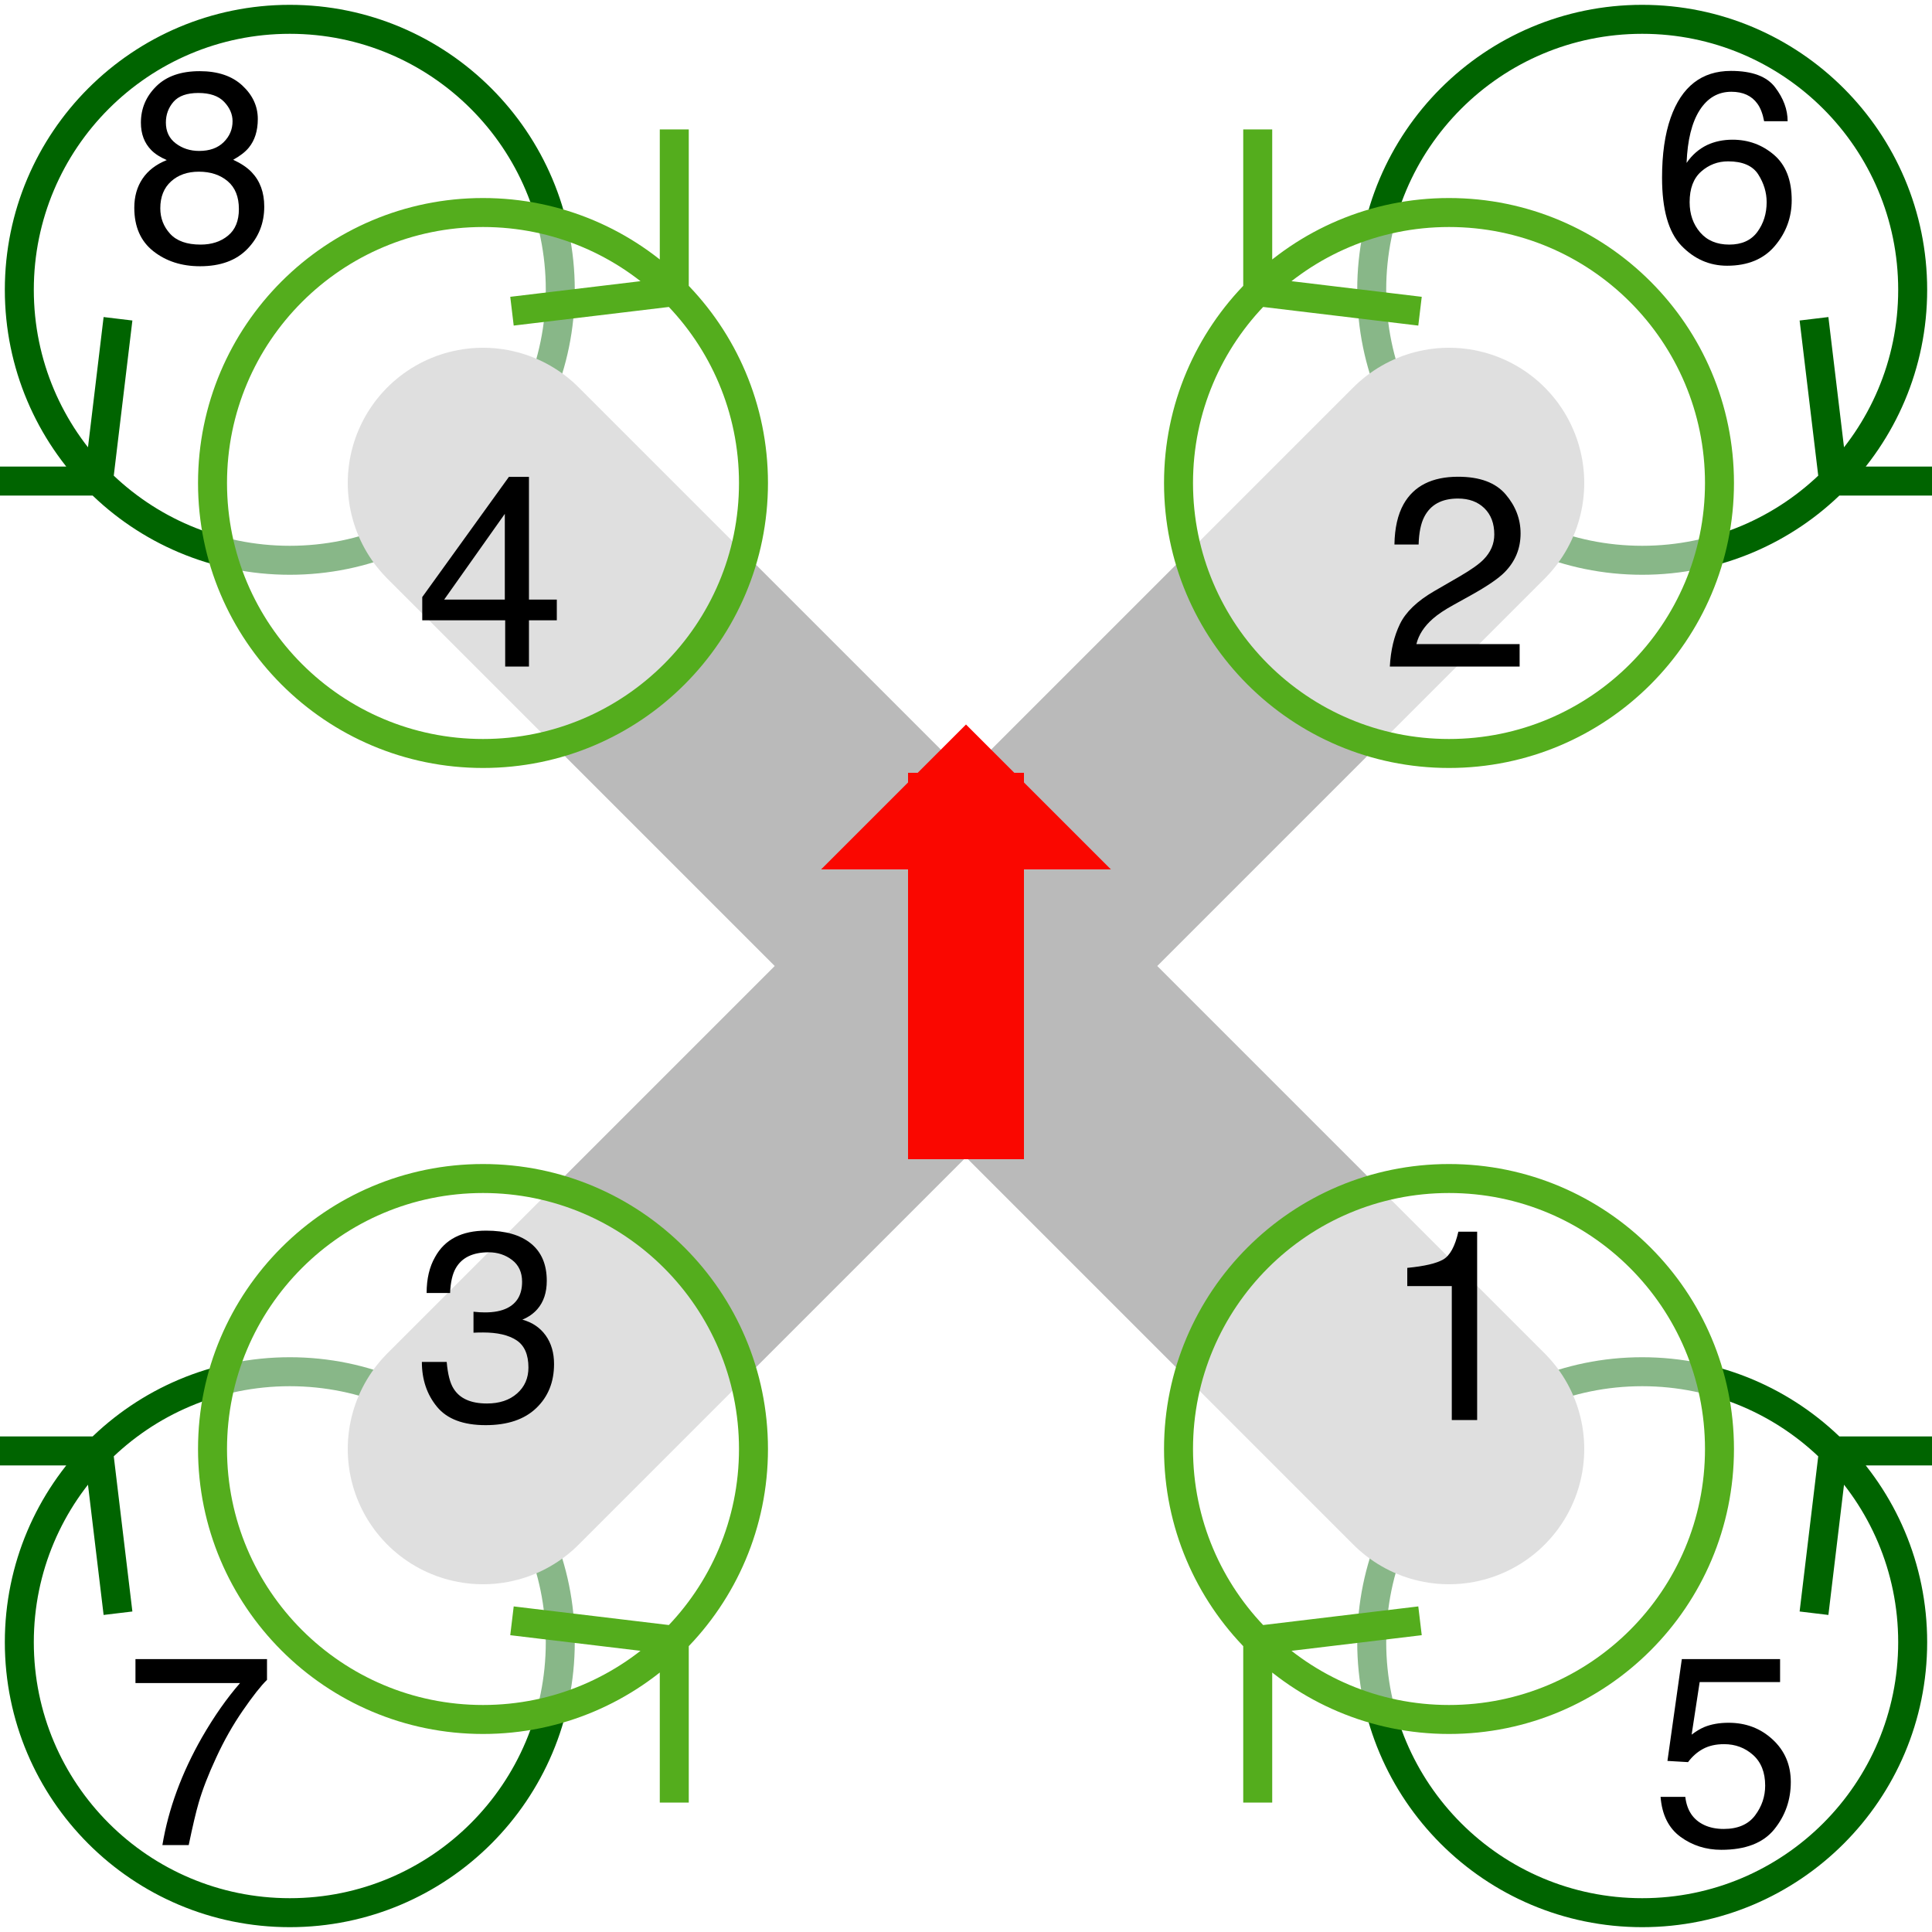
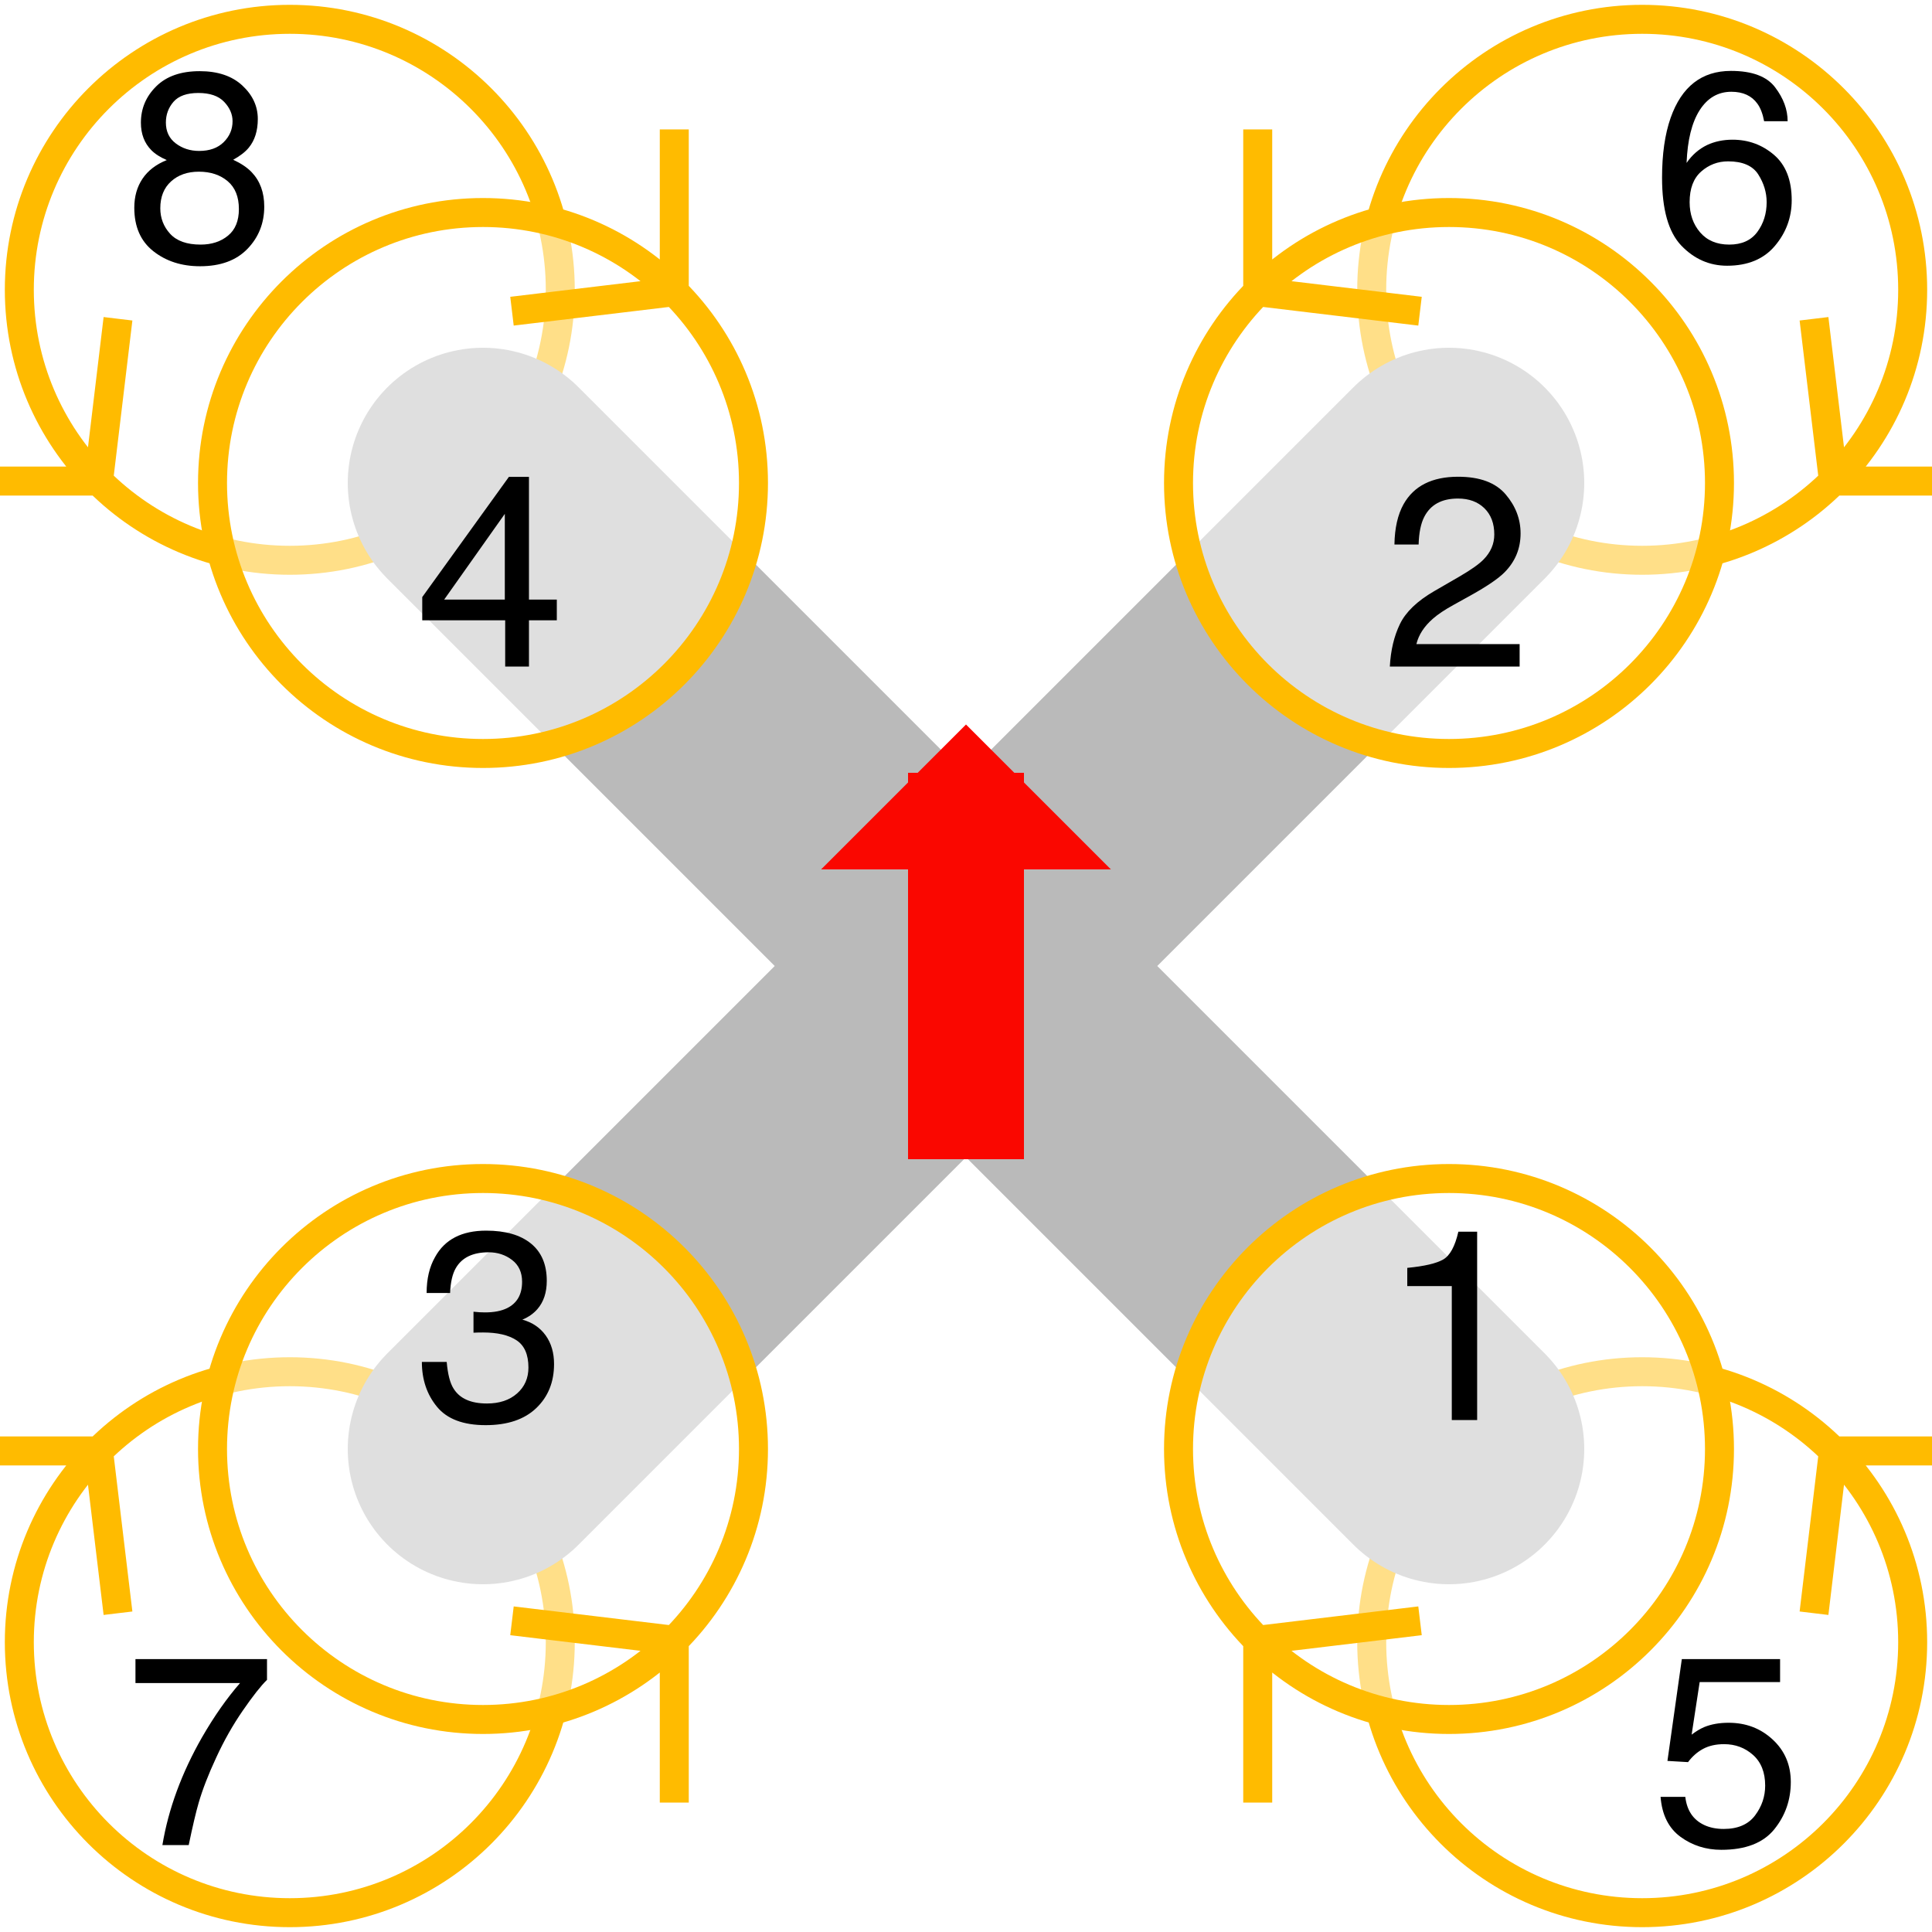
<svg xmlns="http://www.w3.org/2000/svg" xmlns:xlink="http://www.w3.org/1999/xlink" width="200pt" height="200pt" viewBox="0 0 200 200" version="1.1">
  <defs>
    <g>
      <symbol overflow="visible" id="glyph0-0">
        <path style="stroke:none;" d="" />
      </symbol>
      <symbol overflow="visible" id="glyph0-1">
        <path style="stroke:none;" d="M 3.461 -4.992 C 3.625 -3.586 4.273 -2.617 5.414 -2.078 C 5.996 -1.805 6.672 -1.668 7.438 -1.668 C 8.895 -1.668 9.977 -2.133 10.68 -3.062 C 11.379 -3.992 11.73 -5.023 11.73 -6.152 C 11.73 -7.52 11.312 -8.578 10.48 -9.324 C 9.645 -10.07 8.645 -10.445 7.477 -10.445 C 6.629 -10.445 5.902 -10.281 5.297 -9.953 C 4.691 -9.625 4.176 -9.168 3.746 -8.586 L 1.613 -8.711 L 3.102 -19.25 L 13.273 -19.25 L 13.273 -16.871 L 4.949 -16.871 L 4.117 -11.43 C 4.57 -11.777 5.004 -12.035 5.414 -12.211 C 6.145 -12.512 6.984 -12.66 7.945 -12.66 C 9.738 -12.66 11.262 -12.082 12.508 -10.922 C 13.758 -9.766 14.383 -8.297 14.383 -6.523 C 14.383 -4.672 13.812 -3.039 12.668 -1.625 C 11.523 -0.215 9.699 0.492 7.191 0.492 C 5.598 0.492 4.188 0.043 2.961 -0.855 C 1.734 -1.754 1.047 -3.133 0.902 -4.992 Z M 3.461 -4.992 " />
      </symbol>
      <symbol overflow="visible" id="glyph0-2">
        <path style="stroke:none;" d="M 12.762 -17.957 C 13.625 -16.824 14.055 -15.656 14.055 -14.453 L 11.621 -14.453 C 11.477 -15.227 11.242 -15.832 10.922 -16.27 C 10.332 -17.09 9.434 -17.5 8.23 -17.5 C 6.855 -17.5 5.762 -16.863 4.949 -15.594 C 4.137 -14.32 3.688 -12.5 3.594 -10.133 C 4.16 -10.961 4.871 -11.578 5.727 -11.992 C 6.512 -12.355 7.387 -12.539 8.352 -12.539 C 9.992 -12.539 11.426 -12.012 12.648 -10.965 C 13.867 -9.918 14.477 -8.352 14.477 -6.273 C 14.477 -4.496 13.898 -2.922 12.742 -1.551 C 11.586 -0.18 9.934 0.508 7.793 0.508 C 5.961 0.508 4.379 -0.188 3.047 -1.578 C 1.719 -2.969 1.055 -5.309 1.055 -8.602 C 1.055 -11.035 1.348 -13.098 1.941 -14.793 C 3.082 -18.039 5.164 -19.66 8.188 -19.66 C 10.375 -19.66 11.902 -19.094 12.762 -17.957 Z M 10.918 -2.988 C 11.559 -3.859 11.883 -4.887 11.883 -6.07 C 11.883 -7.074 11.594 -8.027 11.02 -8.934 C 10.445 -9.84 9.402 -10.297 7.891 -10.297 C 6.832 -10.297 5.902 -9.945 5.105 -9.242 C 4.309 -8.539 3.91 -7.484 3.91 -6.07 C 3.91 -4.832 4.273 -3.789 4.996 -2.945 C 5.723 -2.102 6.727 -1.68 8.012 -1.68 C 9.305 -1.68 10.273 -2.117 10.918 -2.988 Z M 10.918 -2.988 " />
      </symbol>
      <symbol overflow="visible" id="glyph0-3">
        <path style="stroke:none;" d="M 14.641 -19.25 L 14.641 -17.102 C 14.012 -16.492 13.176 -15.43 12.133 -13.918 C 11.09 -12.406 10.168 -10.773 9.367 -9.023 C 8.574 -7.32 7.969 -5.766 7.562 -4.359 C 7.297 -3.457 6.953 -2.004 6.535 0 L 3.812 0 C 4.434 -3.738 5.801 -7.457 7.914 -11.156 C 9.164 -13.324 10.477 -15.199 11.852 -16.773 L 1.023 -16.773 L 1.023 -19.25 Z M 14.641 -19.25 " />
      </symbol>
      <symbol overflow="visible" id="glyph0-4">
        <path style="stroke:none;" d="M 10.156 -12.285 C 10.77 -12.891 11.074 -13.613 11.074 -14.453 C 11.074 -15.18 10.781 -15.852 10.199 -16.461 C 9.617 -17.07 8.727 -17.375 7.531 -17.375 C 6.348 -17.375 5.492 -17.07 4.961 -16.461 C 4.434 -15.852 4.172 -15.133 4.172 -14.312 C 4.172 -13.395 4.512 -12.672 5.195 -12.156 C 5.879 -11.637 6.688 -11.375 7.617 -11.375 C 8.699 -11.375 9.547 -11.68 10.156 -12.285 Z M 10.602 -2.605 C 11.355 -3.219 11.73 -4.137 11.73 -5.359 C 11.73 -6.625 11.344 -7.586 10.57 -8.242 C 9.793 -8.898 8.801 -9.227 7.586 -9.227 C 6.41 -9.227 5.453 -8.895 4.711 -8.223 C 3.969 -7.555 3.594 -6.625 3.594 -5.441 C 3.594 -4.422 3.934 -3.539 4.613 -2.797 C 5.293 -2.055 6.344 -1.68 7.766 -1.68 C 8.906 -1.68 9.852 -1.988 10.602 -2.605 Z M 2.664 -11.457 C 1.945 -12.188 1.586 -13.133 1.586 -14.301 C 1.586 -15.758 2.113 -17.012 3.172 -18.062 C 4.23 -19.109 5.727 -19.633 7.672 -19.633 C 9.547 -19.633 11.02 -19.137 12.086 -18.148 C 13.152 -17.16 13.688 -16.004 13.688 -14.684 C 13.688 -13.461 13.375 -12.473 12.758 -11.719 C 12.41 -11.289 11.871 -10.867 11.141 -10.461 C 11.953 -10.086 12.594 -9.656 13.055 -9.172 C 13.922 -8.262 14.355 -7.078 14.355 -5.617 C 14.355 -3.895 13.777 -2.438 12.617 -1.238 C 11.461 -0.039 9.824 0.562 7.711 0.562 C 5.805 0.562 4.195 0.043 2.879 -0.992 C 1.562 -2.027 0.902 -3.527 0.902 -5.496 C 0.902 -6.652 1.184 -7.652 1.75 -8.496 C 2.316 -9.34 3.152 -9.984 4.266 -10.43 C 3.582 -10.723 3.047 -11.066 2.664 -11.457 Z M 2.664 -11.457 " />
      </symbol>
      <symbol overflow="visible" id="glyph0-5">
        <path style="stroke:none;" d="M 2.68 -13.863 L 2.68 -15.75 C 4.457 -15.922 5.695 -16.211 6.398 -16.617 C 7.102 -17.023 7.625 -17.984 7.969 -19.496 L 9.914 -19.496 L 9.914 0 L 7.289 0 L 7.289 -13.863 Z M 2.68 -13.863 " />
      </symbol>
      <symbol overflow="visible" id="glyph0-6">
        <path style="stroke:none;" d="M 1.922 -4.402 C 2.527 -5.652 3.711 -6.785 5.469 -7.805 L 8.094 -9.324 C 9.27 -10.008 10.094 -10.59 10.57 -11.074 C 11.316 -11.832 11.688 -12.695 11.688 -13.672 C 11.688 -14.812 11.348 -15.715 10.664 -16.387 C 9.98 -17.055 9.07 -17.391 7.93 -17.391 C 6.242 -17.391 5.078 -16.754 4.43 -15.477 C 4.082 -14.793 3.891 -13.844 3.855 -12.633 L 1.352 -12.633 C 1.379 -14.336 1.695 -15.727 2.297 -16.805 C 3.363 -18.699 5.246 -19.648 7.945 -19.648 C 10.188 -19.648 11.824 -19.039 12.859 -17.828 C 13.895 -16.617 14.41 -15.266 14.41 -13.781 C 14.41 -12.215 13.859 -10.875 12.758 -9.762 C 12.117 -9.113 10.973 -8.332 9.324 -7.41 L 7.453 -6.371 C 6.559 -5.879 5.855 -5.41 5.344 -4.961 C 4.434 -4.168 3.859 -3.289 3.625 -2.324 L 14.312 -2.324 L 14.312 0 L 0.875 0 C 0.965 -1.688 1.316 -3.152 1.922 -4.402 Z M 1.922 -4.402 " />
      </symbol>
      <symbol overflow="visible" id="glyph0-7">
        <path style="stroke:none;" d="M 2.234 -1.375 C 1.191 -2.645 0.672 -4.191 0.672 -6.016 L 3.242 -6.016 C 3.352 -4.75 3.586 -3.828 3.953 -3.254 C 4.59 -2.223 5.742 -1.711 7.41 -1.711 C 8.703 -1.711 9.742 -2.055 10.527 -2.75 C 11.312 -3.441 11.703 -4.336 11.703 -5.43 C 11.703 -6.777 11.289 -7.719 10.465 -8.258 C 9.641 -8.797 8.496 -9.062 7.027 -9.062 C 6.863 -9.062 6.695 -9.062 6.527 -9.059 C 6.359 -9.055 6.188 -9.047 6.016 -9.039 L 6.016 -11.211 C 6.27 -11.184 6.484 -11.164 6.656 -11.156 C 6.832 -11.148 7.02 -11.141 7.219 -11.141 C 8.141 -11.141 8.895 -11.289 9.488 -11.578 C 10.527 -12.09 11.047 -13 11.047 -14.312 C 11.047 -15.289 10.699 -16.043 10.008 -16.57 C 9.316 -17.098 8.508 -17.363 7.586 -17.363 C 5.945 -17.363 4.812 -16.816 4.184 -15.723 C 3.836 -15.121 3.641 -14.266 3.594 -13.152 L 1.164 -13.152 C 1.164 -14.609 1.453 -15.852 2.039 -16.871 C 3.039 -18.695 4.805 -19.605 7.328 -19.605 C 9.324 -19.605 10.867 -19.16 11.961 -18.273 C 13.055 -17.383 13.602 -16.098 13.602 -14.41 C 13.602 -13.207 13.281 -12.23 12.633 -11.484 C 12.23 -11.02 11.711 -10.656 11.074 -10.391 C 12.105 -10.109 12.91 -9.562 13.488 -8.758 C 14.066 -7.949 14.355 -6.965 14.355 -5.797 C 14.355 -3.93 13.742 -2.406 12.508 -1.23 C 11.277 -0.055 9.535 0.531 7.273 0.531 C 4.957 0.531 3.277 -0.102 2.234 -1.375 Z M 2.234 -1.375 " />
      </symbol>
      <symbol overflow="visible" id="glyph0-8">
        <path style="stroke:none;" d="M 9.258 -6.93 L 9.258 -15.805 L 2.98 -6.93 Z M 9.297 0 L 9.297 -4.785 L 0.711 -4.785 L 0.711 -7.191 L 9.68 -19.633 L 11.758 -19.633 L 11.758 -6.93 L 14.641 -6.93 L 14.641 -4.785 L 11.758 -4.785 L 11.758 0 Z M 9.297 0 " />
      </symbol>
    </g>
  </defs>
  <g id="surface61">
-     <path style="fill:none;stroke-width:3;stroke-linecap:butt;stroke-linejoin:miter;stroke:rgb(0%,39.216%,0%);stroke-opacity:1;stroke-miterlimit:10;" d="M 198 170 C 198 185.465 185.465 198 170 198 C 154.535 198 142 185.465 142 170 C 142 154.535 154.535 142 170 142 C 185.465 142 198 154.535 198 170 M 189.801 150.199 L 187.785 167 M 189.801 150.199 L 206.602 150.199 " />
+     <path style="fill:none;stroke-width:3;stroke-linecap:butt;stroke-linejoin:miter;stroke:rgb(255,187,0);stroke-opacity:1;stroke-miterlimit:10;" d="M 198 170 C 198 185.465 185.465 198 170 198 C 154.535 198 142 185.465 142 170 C 142 154.535 154.535 142 170 142 C 185.465 142 198 154.535 198 170 M 189.801 150.199 L 187.785 167 M 189.801 150.199 L 206.602 150.199 " />
    <g style="fill:rgb(0%,0%,0%);fill-opacity:1;">
      <use xlink:href="#glyph0-1" x="171" y="191" />
    </g>
-     <path style="fill:none;stroke-width:3;stroke-linecap:butt;stroke-linejoin:miter;stroke:rgb(0%,39.216%,0%);stroke-opacity:1;stroke-miterlimit:10;" d="M 198 30 C 198 45.465 185.465 58 170 58 C 154.535 58 142 45.465 142 30 C 142 14.535 154.535 2 170 2 C 185.465 2 198 14.535 198 30 M 189.801 49.801 L 187.785 33 M 189.801 49.801 L 206.602 49.801 " />
+     <path style="fill:none;stroke-width:3;stroke-linecap:butt;stroke-linejoin:miter;stroke:rgb(255,187,0);stroke-opacity:1;stroke-miterlimit:10;" d="M 198 30 C 198 45.465 185.465 58 170 58 C 154.535 58 142 45.465 142 30 C 142 14.535 154.535 2 170 2 C 185.465 2 198 14.535 198 30 M 189.801 49.801 L 187.785 33 M 189.801 49.801 L 206.602 49.801 " />
    <g style="fill:rgb(0%,0%,0%);fill-opacity:1;">
      <use xlink:href="#glyph0-2" x="171" y="27" />
    </g>
-     <path style="fill:none;stroke-width:3;stroke-linecap:butt;stroke-linejoin:miter;stroke:rgb(0%,39.216%,0%);stroke-opacity:1;stroke-miterlimit:10;" d="M 58 170 C 58 185.465 45.465 198 30 198 C 14.535 198 2 185.465 2 170 C 2 154.535 14.535 142 30 142 C 45.465 142 58 154.535 58 170 M 10.199 150.199 L 12.215 167 M 10.199 150.199 L -6.602 150.199 " />
+     <path style="fill:none;stroke-width:3;stroke-linecap:butt;stroke-linejoin:miter;stroke:rgb(255,187,0);stroke-opacity:1;stroke-miterlimit:10;" d="M 58 170 C 58 185.465 45.465 198 30 198 C 14.535 198 2 185.465 2 170 C 2 154.535 14.535 142 30 142 C 45.465 142 58 154.535 58 170 M 10.199 150.199 L 12.215 167 M 10.199 150.199 L -6.602 150.199 " />
    <g style="fill:rgb(0%,0%,0%);fill-opacity:1;">
      <use xlink:href="#glyph0-3" x="13" y="191" />
    </g>
-     <path style="fill:none;stroke-width:3;stroke-linecap:butt;stroke-linejoin:miter;stroke:rgb(0%,39.216%,0%);stroke-opacity:1;stroke-miterlimit:10;" d="M 58 30 C 58 45.465 45.465 58 30 58 C 14.535 58 2 45.465 2 30 C 2 14.535 14.535 2 30 2 C 45.465 2 58 14.535 58 30 M 10.199 49.801 L 12.215 33 M 10.199 49.801 L -6.602 49.801 " />
+     <path style="fill:none;stroke-width:3;stroke-linecap:butt;stroke-linejoin:miter;stroke:rgb(255,187,0);stroke-opacity:1;stroke-miterlimit:10;" d="M 58 30 C 58 45.465 45.465 58 30 58 C 14.535 58 2 45.465 2 30 C 2 14.535 14.535 2 30 2 C 45.465 2 58 14.535 58 30 M 10.199 49.801 L 12.215 33 M 10.199 49.801 L -6.602 49.801 " />
    <g style="fill:rgb(0%,0%,0%);fill-opacity:1;">
      <use xlink:href="#glyph0-4" x="13" y="27" />
    </g>
    <path style="fill:none;stroke-width:28;stroke-linecap:round;stroke-linejoin:round;stroke:rgb(72.941%,72.941%,72.941%);stroke-opacity:1;stroke-miterlimit:10;" d="M 50 50 L 150 150 M 50 150 L 150 50 " />
    <path style=" stroke:none;fill-rule:nonzero;fill:rgb(100%,100%,100%);fill-opacity:0.533;" d="M 178 150 C 178 165.465 165.465 178 150 178 C 134.535 178 122 165.465 122 150 C 122 134.535 134.535 122 150 122 C 165.465 122 178 134.535 178 150 " />
-     <path style="fill:none;stroke-width:3;stroke-linecap:butt;stroke-linejoin:miter;stroke:rgb(32.941%,67.843%,11.373%);stroke-opacity:1;stroke-miterlimit:10;" d="M 178 150 C 178 165.465 165.465 178 150 178 C 134.535 178 122 165.465 122 150 C 122 134.535 134.535 122 150 122 C 165.465 122 178 134.535 178 150 M 130.199 169.801 L 130.199 186.602 M 130.199 169.801 L 147 167.785 " />
+     <path style="fill:none;stroke-width:3;stroke-linecap:butt;stroke-linejoin:miter;stroke:rgb(255,187,0);stroke-opacity:1;stroke-miterlimit:10;" d="M 178 150 C 178 165.465 165.465 178 150 178 C 134.535 178 122 165.465 122 150 C 122 134.535 134.535 122 150 122 C 165.465 122 178 134.535 178 150 M 130.199 169.801 L 130.199 186.602 M 130.199 169.801 L 147 167.785 " />
    <g style="fill:rgb(0%,0%,0%);fill-opacity:1;">
      <use xlink:href="#glyph0-5" x="143" y="147" />
    </g>
    <path style=" stroke:none;fill-rule:nonzero;fill:rgb(100%,100%,100%);fill-opacity:0.533;" d="M 178 50 C 178 65.465 165.465 78 150 78 C 134.535 78 122 65.465 122 50 C 122 34.535 134.535 22 150 22 C 165.465 22 178 34.535 178 50 " />
-     <path style="fill:none;stroke-width:3;stroke-linecap:butt;stroke-linejoin:miter;stroke:rgb(32.941%,67.843%,11.373%);stroke-opacity:1;stroke-miterlimit:10;" d="M 178 50 C 178 65.465 165.465 78 150 78 C 134.535 78 122 65.465 122 50 C 122 34.535 134.535 22 150 22 C 165.465 22 178 34.535 178 50 M 130.199 30.199 L 130.199 13.398 M 130.199 30.199 L 147 32.215 " />
+     <path style="fill:none;stroke-width:3;stroke-linecap:butt;stroke-linejoin:miter;stroke:rgb(255,187,0);stroke-opacity:1;stroke-miterlimit:10;" d="M 178 50 C 178 65.465 165.465 78 150 78 C 134.535 78 122 65.465 122 50 C 122 34.535 134.535 22 150 22 C 165.465 22 178 34.535 178 50 M 130.199 30.199 L 130.199 13.398 M 130.199 30.199 L 147 32.215 " />
    <g style="fill:rgb(0%,0%,0%);fill-opacity:1;">
      <use xlink:href="#glyph0-6" x="143" y="69" />
    </g>
    <path style=" stroke:none;fill-rule:nonzero;fill:rgb(100%,100%,100%);fill-opacity:0.533;" d="M 78 150 C 78 165.465 65.465 178 50 178 C 34.535 178 22 165.465 22 150 C 22 134.535 34.535 122 50 122 C 65.465 122 78 134.535 78 150 " />
-     <path style="fill:none;stroke-width:3;stroke-linecap:butt;stroke-linejoin:miter;stroke:rgb(32.941%,67.843%,11.373%);stroke-opacity:1;stroke-miterlimit:10;" d="M 78 150 C 78 165.465 65.465 178 50 178 C 34.535 178 22 165.465 22 150 C 22 134.535 34.535 122 50 122 C 65.465 122 78 134.535 78 150 M 69.801 169.801 L 69.801 186.602 M 69.801 169.801 L 53 167.785 " />
+     <path style="fill:none;stroke-width:3;stroke-linecap:butt;stroke-linejoin:miter;stroke:rgb(255,187,0);stroke-opacity:1;stroke-miterlimit:10;" d="M 78 150 C 78 165.465 65.465 178 50 178 C 34.535 178 22 165.465 22 150 C 22 134.535 34.535 122 50 122 C 65.465 122 78 134.535 78 150 M 69.801 169.801 L 69.801 186.602 M 69.801 169.801 L 53 167.785 " />
    <g style="fill:rgb(0%,0%,0%);fill-opacity:1;">
      <use xlink:href="#glyph0-7" x="43" y="147" />
    </g>
    <path style=" stroke:none;fill-rule:nonzero;fill:rgb(100%,100%,100%);fill-opacity:0.533;" d="M 78 50 C 78 65.465 65.465 78 50 78 C 34.535 78 22 65.465 22 50 C 22 34.535 34.535 22 50 22 C 65.465 22 78 34.535 78 50 " />
-     <path style="fill:none;stroke-width:3;stroke-linecap:butt;stroke-linejoin:miter;stroke:rgb(32.941%,67.843%,11.373%);stroke-opacity:1;stroke-miterlimit:10;" d="M 78 50 C 78 65.465 65.465 78 50 78 C 34.535 78 22 65.465 22 50 C 22 34.535 34.535 22 50 22 C 65.465 22 78 34.535 78 50 M 69.801 30.199 L 69.801 13.398 M 69.801 30.199 L 53 32.215 " />
+     <path style="fill:none;stroke-width:3;stroke-linecap:butt;stroke-linejoin:miter;stroke:rgb(255,187,0);stroke-opacity:1;stroke-miterlimit:10;" d="M 78 50 C 78 65.465 65.465 78 50 78 C 34.535 78 22 65.465 22 50 C 22 34.535 34.535 22 50 22 C 65.465 22 78 34.535 78 50 M 69.801 30.199 L 69.801 13.398 M 69.801 30.199 L 53 32.215 " />
    <g style="fill:rgb(0%,0%,0%);fill-opacity:1;">
      <use xlink:href="#glyph0-8" x="43" y="69" />
    </g>
    <path style="fill:none;stroke-width:12;stroke-linecap:butt;stroke-linejoin:bevel;stroke:rgb(98.039%,2.745%,0%);stroke-opacity:1;stroke-miterlimit:10;" d="M 100 80 L 100 120 " />
    <path style=" stroke:none;fill-rule:nonzero;fill:rgb(98.039%,2.745%,0%);fill-opacity:1;" d="M 100 75 L 85 90 L 115 90 L 100 75 " />
  </g>
</svg>
